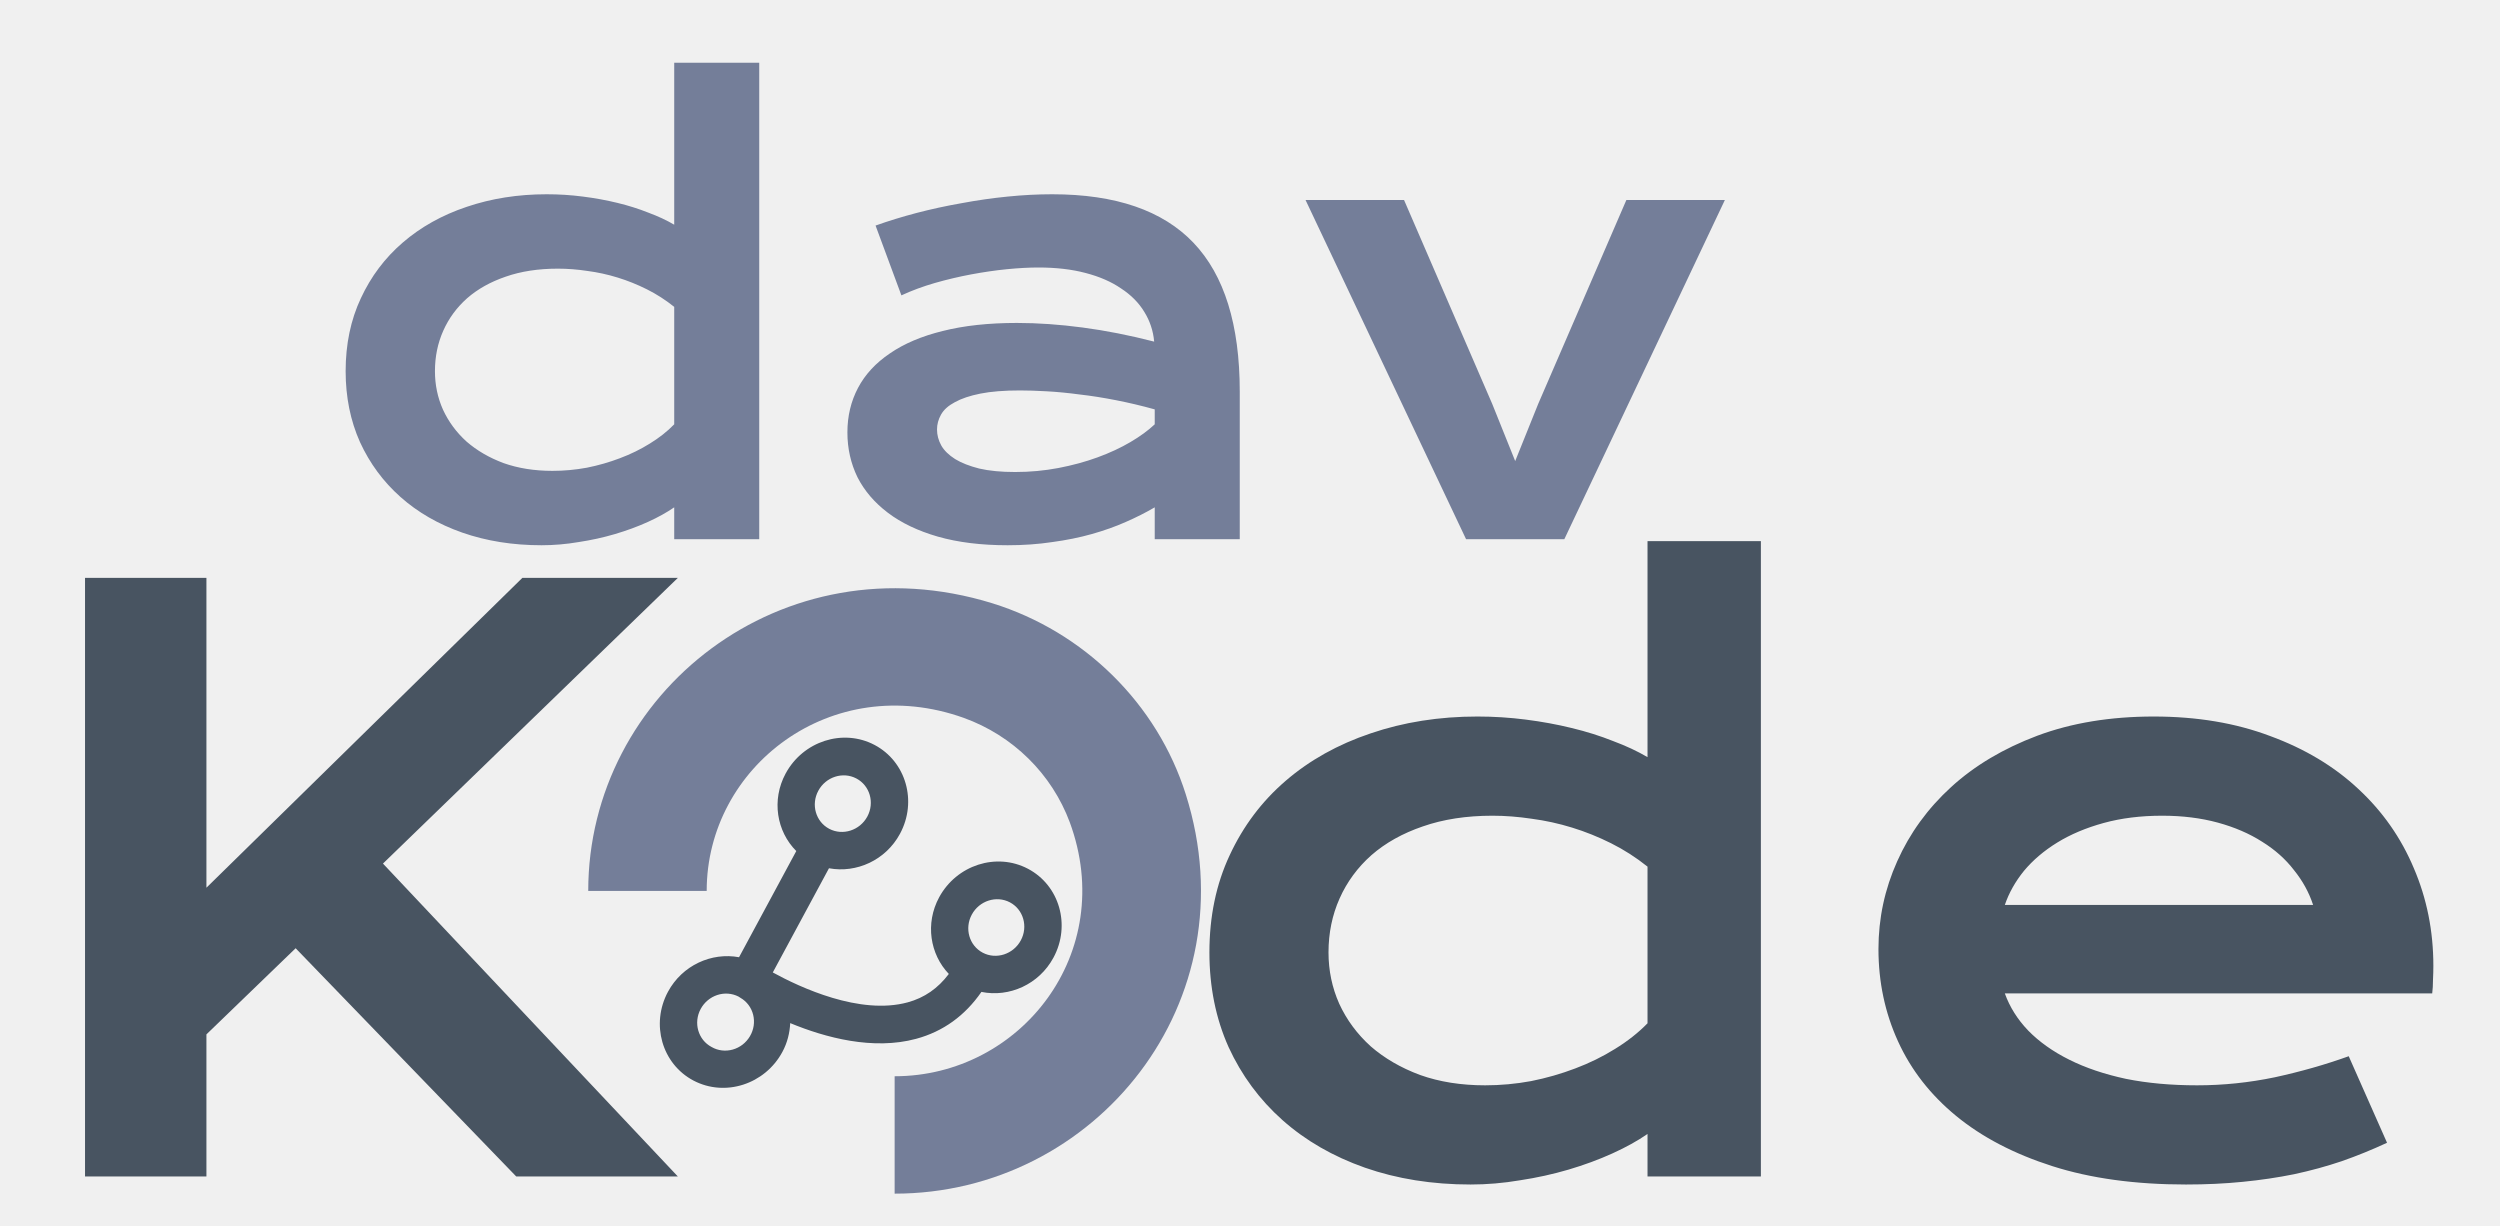
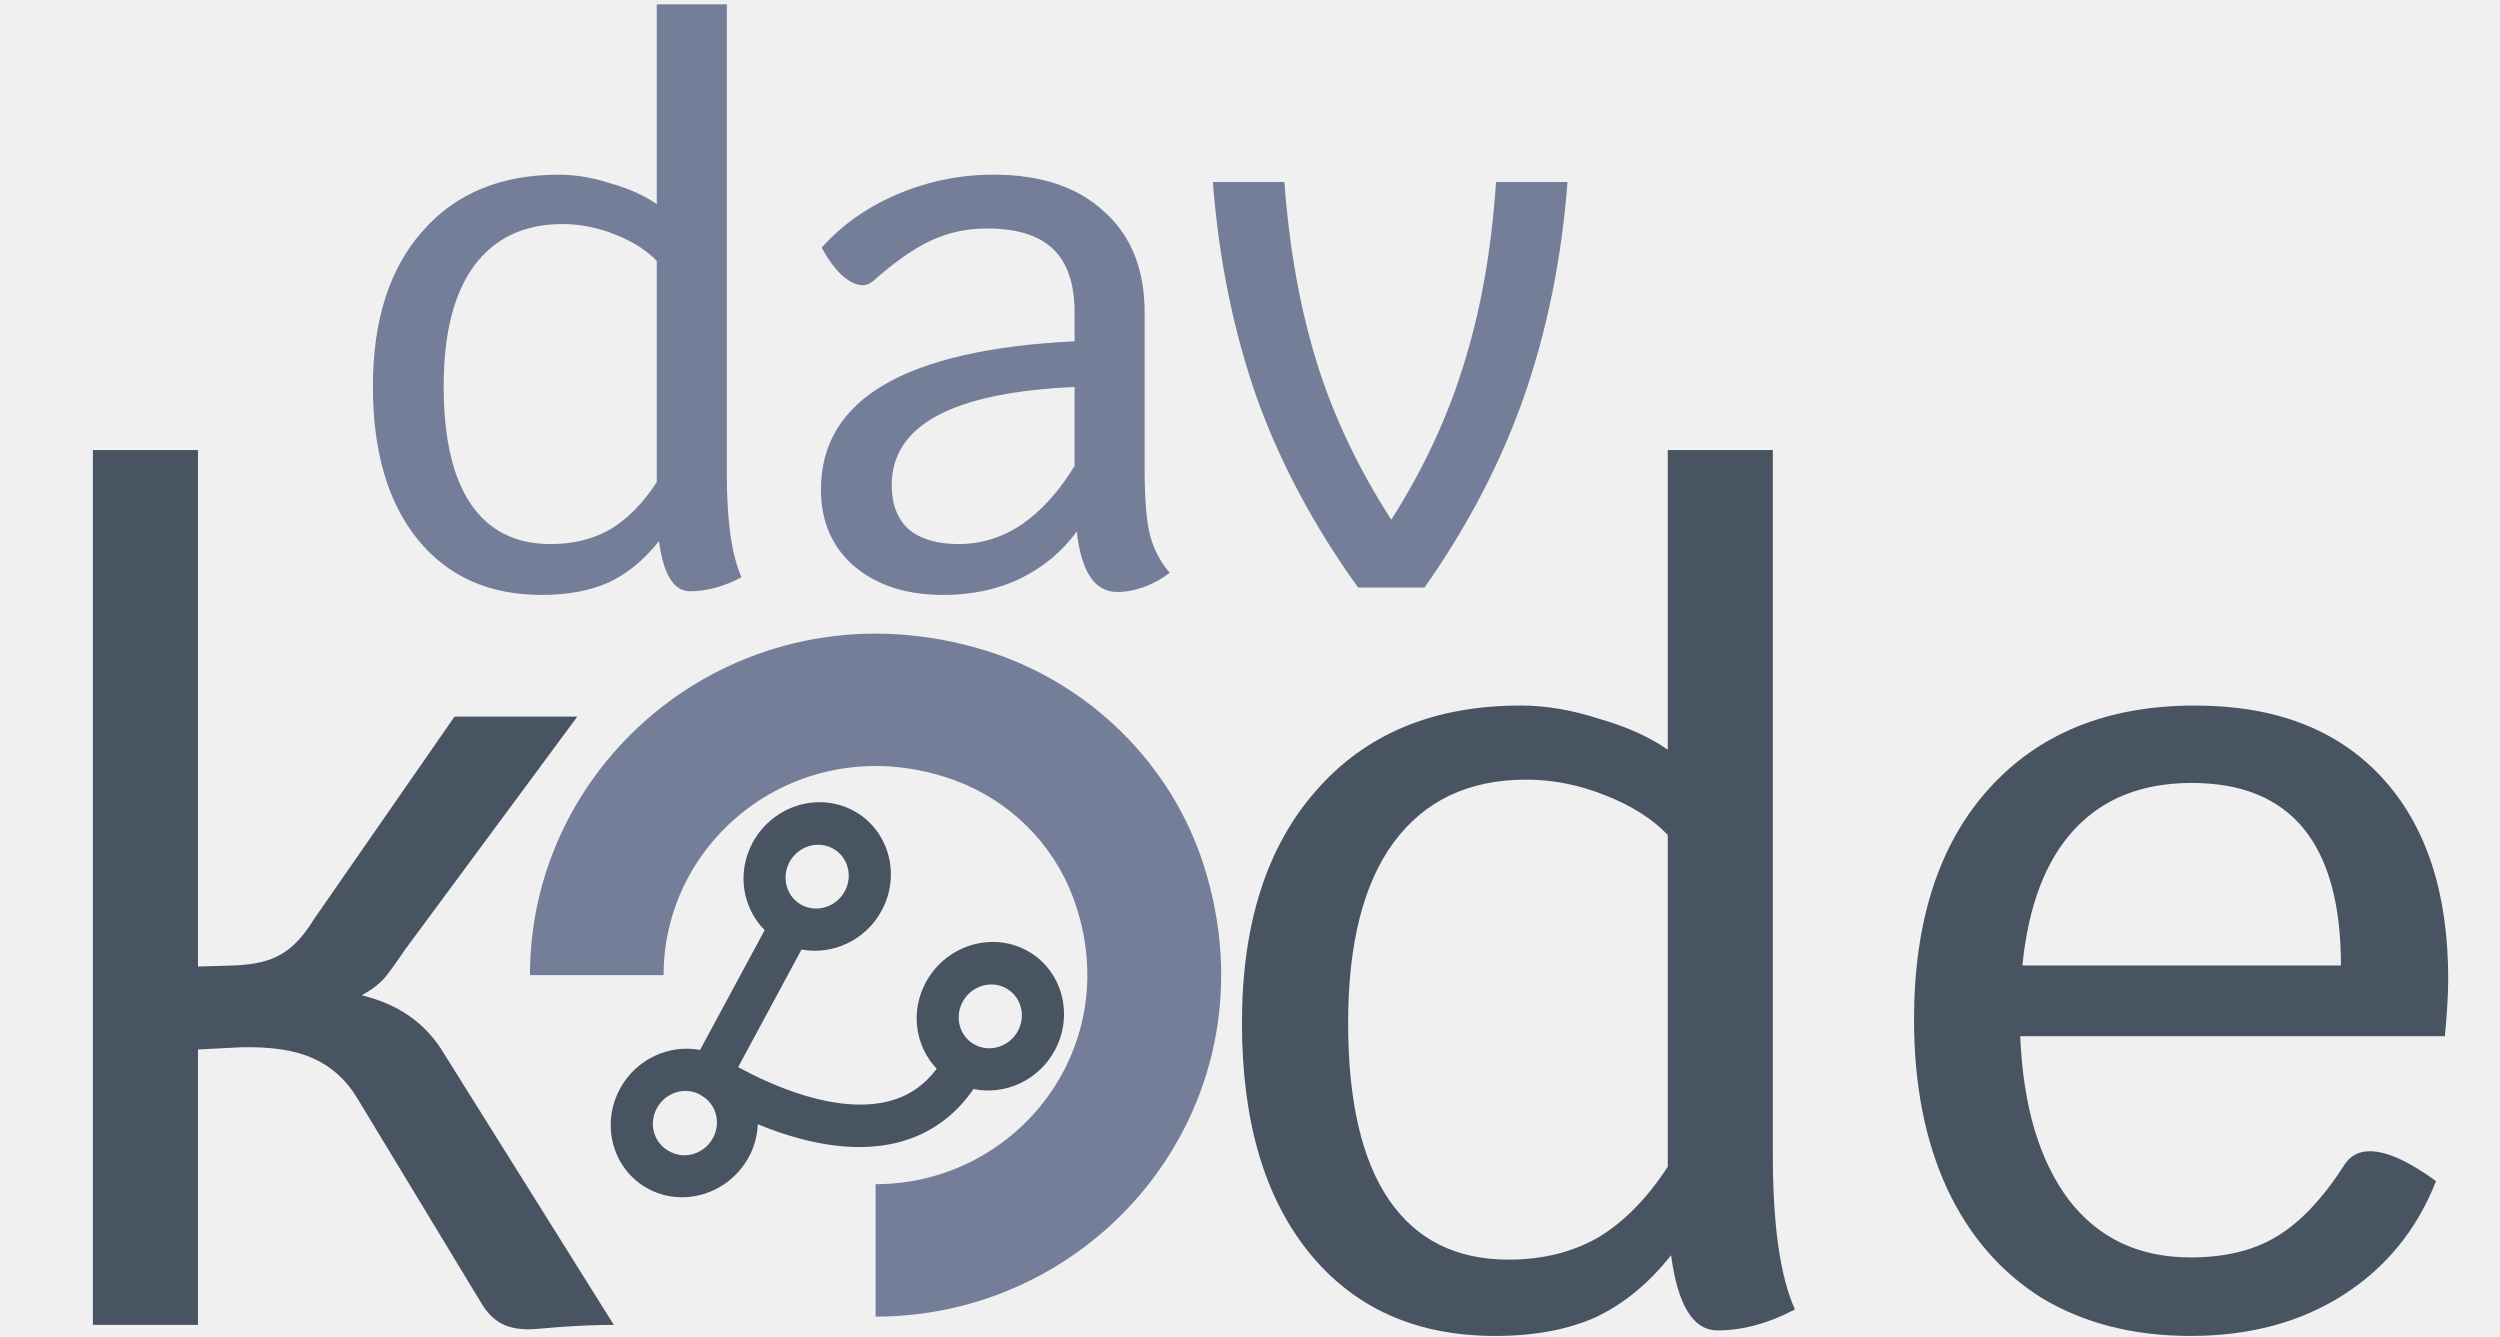
- <svg xmlns="http://www.w3.org/2000/svg" width="102" height="50" viewBox="0 0 102 50" fill="none">
+ <svg xmlns="http://www.w3.org/2000/svg" width="217" height="116" viewBox="0 0 217 116" fill="none">
  <g clip-path="url(#clip0_927_19)">
-     <path d="M41.941 35.446C40.654 34.768 39.028 35.293 38.315 36.614C37.742 37.678 37.943 38.932 38.712 39.737C38.27 40.324 37.719 40.709 37.034 40.896C35.082 41.428 32.635 40.282 31.53 39.676L33.822 35.425C34.942 35.633 36.137 35.099 36.72 34.017C37.433 32.695 36.965 31.069 35.679 30.392C34.392 29.715 32.766 30.239 32.053 31.561C31.47 32.643 31.688 33.921 32.488 34.723L30.153 39.055C29.033 38.847 27.838 39.381 27.254 40.463C26.542 41.785 27.009 43.411 28.296 44.088C29.583 44.765 31.209 44.241 31.921 42.919C32.125 42.542 32.221 42.141 32.241 41.743C33.683 42.339 35.625 42.859 37.381 42.383C38.481 42.085 39.371 41.44 40.042 40.47C41.174 40.702 42.392 40.166 42.982 39.07C43.695 37.749 43.227 36.123 41.941 35.446ZM33.387 32.263C33.692 31.696 34.389 31.471 34.94 31.762C35.492 32.052 35.692 32.749 35.387 33.315C35.081 33.881 34.384 34.106 33.833 33.816C33.282 33.526 33.081 32.829 33.387 32.263ZM29.034 42.718C28.483 42.428 28.282 41.731 28.588 41.165C28.734 40.895 28.977 40.691 29.266 40.596C29.554 40.501 29.864 40.524 30.129 40.659L30.212 40.712C30.34 40.785 30.451 40.885 30.54 41.003C30.629 41.122 30.693 41.258 30.729 41.403C30.765 41.549 30.772 41.701 30.75 41.851C30.727 42.001 30.676 42.146 30.598 42.278C30.521 42.409 30.419 42.525 30.299 42.619C30.178 42.712 30.042 42.781 29.896 42.822C29.751 42.863 29.6 42.875 29.452 42.857C29.304 42.84 29.162 42.792 29.034 42.718ZM40.095 38.87C39.544 38.579 39.343 37.882 39.649 37.316C39.954 36.75 40.651 36.525 41.203 36.815C41.754 37.105 41.954 37.802 41.649 38.368C41.343 38.935 40.646 39.16 40.095 38.87Z" fill="#485461" />
-     <path d="M36.501 48.701V43.911C41.633 43.911 45.614 38.885 43.646 33.547C43.281 32.57 42.706 31.683 41.959 30.948C41.213 30.213 40.313 29.647 39.323 29.29C33.922 27.358 28.833 31.279 28.833 36.349H24C24 28.268 31.909 21.965 40.486 24.613C44.227 25.774 47.218 28.716 48.381 32.413C51.058 40.886 44.679 48.701 36.501 48.701Z" fill="#747E99" />
-     <path d="M3.469 23.578H8.422V36.219L21.312 23.578H27.656L15.625 35.234L27.656 48H21.062L12.062 38.688L8.422 42.203V48H3.469V23.578ZM49.344 38.859C49.344 37.391 49.62 36.068 50.172 34.891C50.724 33.703 51.484 32.693 52.453 31.859C53.432 31.016 54.589 30.37 55.922 29.922C57.266 29.463 58.719 29.234 60.281 29.234C60.948 29.234 61.604 29.276 62.25 29.359C62.906 29.443 63.531 29.557 64.125 29.703C64.729 29.849 65.292 30.026 65.812 30.234C66.344 30.432 66.812 30.651 67.219 30.891V22.078H71.844V48H67.219V46.266C66.812 46.547 66.333 46.812 65.781 47.062C65.229 47.312 64.635 47.531 64 47.719C63.365 47.906 62.703 48.052 62.016 48.156C61.339 48.271 60.667 48.328 60 48.328C58.438 48.328 57 48.099 55.688 47.641C54.385 47.182 53.266 46.536 52.328 45.703C51.391 44.87 50.656 43.875 50.125 42.719C49.604 41.552 49.344 40.266 49.344 38.859ZM54.203 38.859C54.203 39.599 54.349 40.297 54.641 40.953C54.943 41.609 55.37 42.188 55.922 42.688C56.484 43.177 57.156 43.568 57.938 43.859C58.729 44.141 59.615 44.281 60.594 44.281C61.219 44.281 61.844 44.224 62.469 44.109C63.094 43.984 63.693 43.812 64.266 43.594C64.849 43.375 65.391 43.109 65.891 42.797C66.401 42.484 66.844 42.135 67.219 41.75V35.359C66.75 34.984 66.255 34.667 65.734 34.406C65.213 34.146 64.682 33.932 64.141 33.766C63.599 33.599 63.052 33.479 62.5 33.406C61.948 33.323 61.411 33.281 60.891 33.281C59.828 33.281 58.88 33.427 58.047 33.719C57.224 34 56.526 34.391 55.953 34.891C55.391 35.391 54.958 35.979 54.656 36.656C54.354 37.333 54.203 38.068 54.203 38.859ZM76.641 38.719C76.641 37.469 76.896 36.276 77.406 35.141C77.917 33.995 78.651 32.984 79.609 32.109C80.568 31.234 81.74 30.537 83.125 30.016C84.521 29.495 86.104 29.234 87.875 29.234C89.635 29.234 91.219 29.5 92.625 30.031C94.042 30.552 95.24 31.271 96.219 32.188C97.208 33.104 97.963 34.182 98.484 35.422C99.016 36.661 99.281 37.99 99.281 39.406C99.281 39.583 99.276 39.776 99.266 39.984C99.266 40.182 99.255 40.365 99.234 40.531H81.797C81.995 41.083 82.312 41.589 82.75 42.047C83.198 42.505 83.755 42.901 84.422 43.234C85.088 43.568 85.859 43.828 86.734 44.016C87.609 44.193 88.578 44.281 89.641 44.281C90.703 44.281 91.76 44.172 92.812 43.953C93.865 43.724 94.87 43.438 95.828 43.094L97.391 46.625C96.787 46.906 96.172 47.156 95.547 47.375C94.932 47.583 94.287 47.76 93.609 47.906C92.943 48.042 92.24 48.146 91.5 48.219C90.771 48.292 90 48.328 89.188 48.328C87.115 48.328 85.297 48.078 83.734 47.578C82.172 47.078 80.865 46.396 79.812 45.531C78.76 44.667 77.969 43.651 77.438 42.484C76.906 41.318 76.641 40.062 76.641 38.719ZM94.375 36.922C94.208 36.411 93.948 35.938 93.594 35.5C93.25 35.052 92.818 34.667 92.297 34.344C91.776 34.01 91.172 33.75 90.484 33.562C89.797 33.375 89.042 33.281 88.219 33.281C87.344 33.281 86.547 33.38 85.828 33.578C85.109 33.776 84.479 34.042 83.938 34.375C83.396 34.708 82.943 35.094 82.578 35.531C82.224 35.969 81.963 36.432 81.797 36.922H94.375Z" fill="#485461" />
-     <path d="M14.102 15.145C14.102 14.043 14.309 13.051 14.723 12.168C15.137 11.277 15.707 10.52 16.434 9.895C17.168 9.262 18.035 8.777 19.035 8.441C20.043 8.098 21.133 7.926 22.305 7.926C22.805 7.926 23.297 7.957 23.781 8.02C24.273 8.082 24.742 8.168 25.188 8.277C25.641 8.387 26.062 8.52 26.453 8.676C26.852 8.824 27.203 8.988 27.508 9.168V2.559H30.977V22H27.508V20.699C27.203 20.91 26.844 21.109 26.43 21.297C26.016 21.484 25.57 21.648 25.094 21.789C24.617 21.93 24.121 22.039 23.605 22.117C23.098 22.203 22.594 22.246 22.094 22.246C20.922 22.246 19.844 22.074 18.859 21.73C17.883 21.387 17.043 20.902 16.34 20.277C15.637 19.652 15.086 18.906 14.688 18.039C14.297 17.164 14.102 16.199 14.102 15.145ZM17.746 15.145C17.746 15.699 17.855 16.223 18.074 16.715C18.301 17.207 18.621 17.641 19.035 18.016C19.457 18.383 19.961 18.676 20.547 18.895C21.141 19.105 21.805 19.211 22.539 19.211C23.008 19.211 23.477 19.168 23.945 19.082C24.414 18.988 24.863 18.859 25.293 18.695C25.73 18.531 26.137 18.332 26.512 18.098C26.895 17.863 27.227 17.602 27.508 17.312V12.52C27.156 12.238 26.785 12 26.395 11.805C26.004 11.609 25.605 11.449 25.199 11.324C24.793 11.199 24.383 11.109 23.969 11.055C23.555 10.992 23.152 10.961 22.762 10.961C21.965 10.961 21.254 11.07 20.629 11.289C20.012 11.5 19.488 11.793 19.059 12.168C18.637 12.543 18.312 12.984 18.086 13.492C17.859 14 17.746 14.551 17.746 15.145ZM34.574 17.641C34.574 16.977 34.719 16.371 35.008 15.824C35.297 15.277 35.73 14.809 36.309 14.418C36.887 14.02 37.605 13.715 38.465 13.504C39.332 13.285 40.34 13.176 41.488 13.176C42.34 13.176 43.234 13.238 44.172 13.363C45.117 13.488 46.09 13.68 47.09 13.938C47.051 13.5 46.918 13.098 46.691 12.73C46.465 12.355 46.148 12.035 45.742 11.77C45.344 11.496 44.859 11.285 44.289 11.137C43.727 10.988 43.086 10.914 42.367 10.914C41.977 10.914 41.547 10.938 41.078 10.984C40.609 11.031 40.125 11.102 39.625 11.195C39.125 11.289 38.629 11.406 38.137 11.547C37.652 11.688 37.199 11.855 36.777 12.051L35.723 9.203C36.246 9.016 36.805 8.844 37.398 8.688C38 8.531 38.613 8.398 39.238 8.289C39.863 8.172 40.488 8.082 41.113 8.02C41.738 7.957 42.344 7.926 42.93 7.926C45.516 7.926 47.438 8.586 48.695 9.906C49.953 11.227 50.582 13.25 50.582 15.977V22H47.113V20.699C46.754 20.91 46.359 21.109 45.93 21.297C45.508 21.484 45.047 21.648 44.547 21.789C44.047 21.93 43.508 22.039 42.93 22.117C42.359 22.203 41.754 22.246 41.113 22.246C40.035 22.246 39.086 22.129 38.266 21.895C37.453 21.66 36.773 21.336 36.227 20.922C35.68 20.508 35.266 20.023 34.984 19.469C34.711 18.906 34.574 18.297 34.574 17.641ZM38.23 17.523C38.23 17.75 38.289 17.969 38.406 18.18C38.523 18.383 38.711 18.566 38.969 18.73C39.227 18.887 39.555 19.016 39.953 19.117C40.359 19.211 40.848 19.258 41.418 19.258C42.027 19.258 42.617 19.203 43.188 19.094C43.758 18.984 44.289 18.84 44.781 18.66C45.273 18.48 45.719 18.273 46.117 18.039C46.516 17.805 46.848 17.562 47.113 17.312V16.703C46.582 16.555 46.055 16.43 45.531 16.328C45.016 16.227 44.52 16.148 44.043 16.094C43.574 16.031 43.129 15.988 42.707 15.965C42.293 15.941 41.93 15.93 41.617 15.93C40.969 15.93 40.43 15.973 40 16.059C39.57 16.145 39.223 16.262 38.957 16.41C38.691 16.551 38.504 16.719 38.395 16.914C38.285 17.109 38.23 17.312 38.23 17.523ZM53.266 8.16H57.285L60.883 16.48L61.82 18.812L62.758 16.48L66.356 8.16H70.375L63.824 22H59.816L53.266 8.16Z" fill="#747E99" />
+     <path d="M89.058 82.469C85.97 80.844 82.067 82.103 80.357 85.275C78.98 87.829 79.464 90.837 81.308 92.769C80.249 94.178 78.927 95.102 77.282 95.551C72.598 96.827 66.724 94.078 64.072 92.623L69.572 82.42C72.261 82.919 75.129 81.637 76.528 79.04C78.238 75.869 77.117 71.966 74.029 70.341C70.941 68.716 67.038 69.974 65.328 73.146C63.928 75.743 64.452 78.81 66.372 80.736L60.767 91.133C58.079 90.633 55.211 91.915 53.811 94.512C52.101 97.684 53.222 101.586 56.31 103.211C59.399 104.837 63.302 103.578 65.011 100.406C65.5 99.501 65.731 98.538 65.779 97.584C69.24 99.013 73.901 100.261 78.116 99.119C80.754 98.404 82.891 96.855 84.5 94.529C87.219 95.084 90.14 93.799 91.558 91.169C93.267 87.997 92.146 84.095 89.058 82.469ZM68.528 74.83C69.261 73.471 70.934 72.932 72.257 73.628C73.58 74.325 74.061 75.997 73.328 77.356C72.596 78.716 70.923 79.255 69.599 78.559C68.276 77.862 67.796 76.19 68.528 74.83ZM58.082 99.924C56.759 99.228 56.278 97.555 57.011 96.196C57.361 95.548 57.946 95.058 58.638 94.831C59.33 94.603 60.074 94.658 60.709 94.982L60.909 95.108C61.216 95.285 61.484 95.523 61.697 95.808C61.91 96.093 62.064 96.419 62.15 96.768C62.236 97.117 62.253 97.482 62.199 97.842C62.145 98.202 62.022 98.55 61.836 98.866C61.651 99.183 61.407 99.461 61.117 99.685C60.828 99.909 60.5 100.075 60.151 100.174C59.803 100.272 59.441 100.301 59.086 100.258C58.731 100.215 58.39 100.102 58.082 99.924ZM84.628 90.687C83.305 89.991 82.824 88.318 83.557 86.959C84.29 85.6 85.963 85.06 87.286 85.757C88.609 86.453 89.09 88.126 88.357 89.485C87.625 90.844 85.952 91.383 84.628 90.687Z" fill="#485461" />
+     <path d="M76.002 114.283V102.786C88.319 102.786 97.875 90.723 93.151 77.913C92.275 75.569 90.894 73.44 89.102 71.675C87.311 69.911 85.152 68.553 82.776 67.695C69.814 63.06 57.599 72.469 57.599 84.639H46C46 65.243 64.982 50.117 85.567 56.471C94.544 59.259 101.722 66.319 104.513 75.191C110.939 95.527 95.63 114.283 76.002 114.283Z" fill="#747E99" />
+     <path d="M53.28 115C51.872 115 50.272 115.064 48.48 115.192C47.072 115.32 46.208 115.384 45.888 115.384C44.864 115.384 44.032 115.192 43.392 114.808C42.752 114.424 42.208 113.848 41.76 113.08L31.008 95.32C30.048 93.72 28.768 92.568 27.168 91.864C25.632 91.16 23.552 90.84 20.928 90.904L17.184 91.096V115H8.064V39.064H17.184V83.896L20.352 83.8C22.08 83.736 23.424 83.416 24.384 82.84C25.408 82.264 26.368 81.24 27.264 79.768L39.456 62.2H50.112L35.136 82.456C34.496 83.416 33.92 84.216 33.408 84.856C32.896 85.432 32.224 85.944 31.392 86.392C34.592 87.16 36.96 88.824 38.496 91.384L53.28 115ZM153.882 100.216C153.882 106.36 154.522 110.84 155.802 113.656C153.498 114.872 151.258 115.48 149.082 115.48C146.97 115.48 145.626 113.304 145.05 108.952C143.13 111.384 140.954 113.176 138.522 114.328C136.09 115.416 133.178 115.96 129.786 115.96C122.938 115.96 117.562 113.56 113.658 108.76C109.754 103.96 107.802 97.304 107.802 88.792C107.802 80.216 109.946 73.496 114.234 68.632C118.522 63.704 124.442 61.24 131.994 61.24C134.17 61.24 136.442 61.624 138.81 62.392C141.242 63.096 143.226 63.992 144.762 65.08V39.064H153.882V100.216ZM130.938 109.336C133.882 109.336 136.474 108.696 138.714 107.416C140.954 106.072 142.97 104.024 144.762 101.272V72.472C143.418 71.064 141.594 69.912 139.29 69.016C137.05 68.12 134.778 67.672 132.474 67.672C127.482 67.672 123.642 69.496 120.954 73.144C118.33 76.728 117.018 81.944 117.018 88.792C117.018 95.576 118.202 100.696 120.57 104.152C122.938 107.608 126.394 109.336 130.938 109.336ZM212.505 84.952C212.505 86.232 212.409 87.896 212.217 89.944H175.353C175.609 96.024 177.017 100.76 179.577 104.152C182.137 107.48 185.657 109.144 190.137 109.144C193.145 109.144 195.641 108.536 197.625 107.32C199.673 106.104 201.657 103.992 203.577 100.984C204.089 100.28 204.793 99.928 205.689 99.928C207.161 99.928 209.081 100.792 211.449 102.52C209.785 106.744 207.097 110.04 203.385 112.408C199.673 114.776 195.257 115.96 190.137 115.96C185.209 115.96 180.921 114.872 177.273 112.696C173.689 110.456 170.937 107.288 169.017 103.192C167.097 99.032 166.137 94.136 166.137 88.504C166.137 79.992 168.281 73.336 172.569 68.536C176.921 63.672 182.905 61.24 190.521 61.24C197.497 61.24 202.905 63.32 206.745 67.48C210.585 71.64 212.505 77.464 212.505 84.952ZM203.193 83.8C203.193 73.24 198.873 67.96 190.233 67.96C185.945 67.96 182.553 69.304 180.057 71.992C177.561 74.68 176.057 78.616 175.545 83.8H203.193Z" fill="#485461" />
+     <path d="M63.088 41.144C63.088 45.24 63.515 48.227 64.368 50.104C62.832 50.915 61.339 51.32 59.888 51.32C58.48 51.32 57.584 49.869 57.2 46.968C55.92 48.589 54.469 49.784 52.848 50.552C51.227 51.277 49.285 51.64 47.024 51.64C42.459 51.64 38.875 50.04 36.272 46.84C33.669 43.64 32.368 39.203 32.368 33.528C32.368 27.811 33.797 23.331 36.656 20.088C39.515 16.803 43.461 15.16 48.496 15.16C49.947 15.16 51.461 15.416 53.04 15.928C54.661 16.397 55.984 16.995 57.008 17.72V0.376H63.088V41.144ZM47.792 47.224C49.755 47.224 51.483 46.797 52.976 45.944C54.469 45.048 55.813 43.683 57.008 41.848V22.648C56.112 21.709 54.896 20.941 53.36 20.344C51.867 19.747 50.352 19.448 48.816 19.448C45.488 19.448 42.928 20.664 41.136 23.096C39.387 25.485 38.512 28.963 38.512 33.528C38.512 38.051 39.301 41.464 40.88 43.768C42.459 46.072 44.763 47.224 47.792 47.224ZM99.354 40.76C99.354 43.235 99.503 45.112 99.802 46.392C100.143 47.672 100.719 48.781 101.53 49.72C100.933 50.189 100.207 50.595 99.354 50.936C98.501 51.235 97.711 51.384 96.986 51.384C95.023 51.384 93.85 49.635 93.466 46.136C92.186 47.885 90.543 49.251 88.538 50.232C86.575 51.171 84.357 51.64 81.882 51.64C78.682 51.64 76.101 50.808 74.138 49.144C72.218 47.48 71.258 45.261 71.258 42.488C71.258 34.637 78.597 30.349 93.274 29.624V27.128C93.274 24.653 92.655 22.819 91.418 21.624C90.181 20.429 88.261 19.832 85.658 19.832C83.951 19.832 82.351 20.173 80.858 20.856C79.365 21.539 77.658 22.733 75.738 24.44C75.439 24.653 75.162 24.76 74.906 24.76C74.351 24.76 73.754 24.483 73.114 23.928C72.474 23.331 71.877 22.52 71.322 21.496C73.114 19.491 75.333 17.933 77.978 16.824C80.623 15.715 83.375 15.16 86.234 15.16C90.33 15.16 93.53 16.227 95.834 18.36C98.181 20.451 99.354 23.373 99.354 27.128V40.76ZM83.226 47.224C85.189 47.224 87.023 46.648 88.73 45.496C90.437 44.301 91.951 42.616 93.274 40.44V33.592C82.693 34.061 77.402 36.899 77.402 42.104C77.402 43.768 77.893 45.048 78.874 45.944C79.898 46.797 81.349 47.224 83.226 47.224ZM136.061 15.8C135.549 22.456 134.29 28.664 132.285 34.424C130.28 40.141 127.4 45.667 123.645 51H117.885C114.045 45.667 111.101 40.141 109.053 34.424C107.048 28.664 105.789 22.456 105.277 15.8H111.485C111.912 21.56 112.85 26.787 114.301 31.48C115.752 36.131 117.906 40.675 120.765 45.112C123.581 40.675 125.693 36.131 127.101 31.48C128.552 26.829 129.469 21.603 129.853 15.8H136.061Z" fill="#747E99" />
  </g>
  <defs>
    <clipPath id="clip0_927_19">
-       <rect width="102" height="50" fill="white" />
+       <rect width="217" height="116" fill="white" />
    </clipPath>
  </defs>
</svg>
